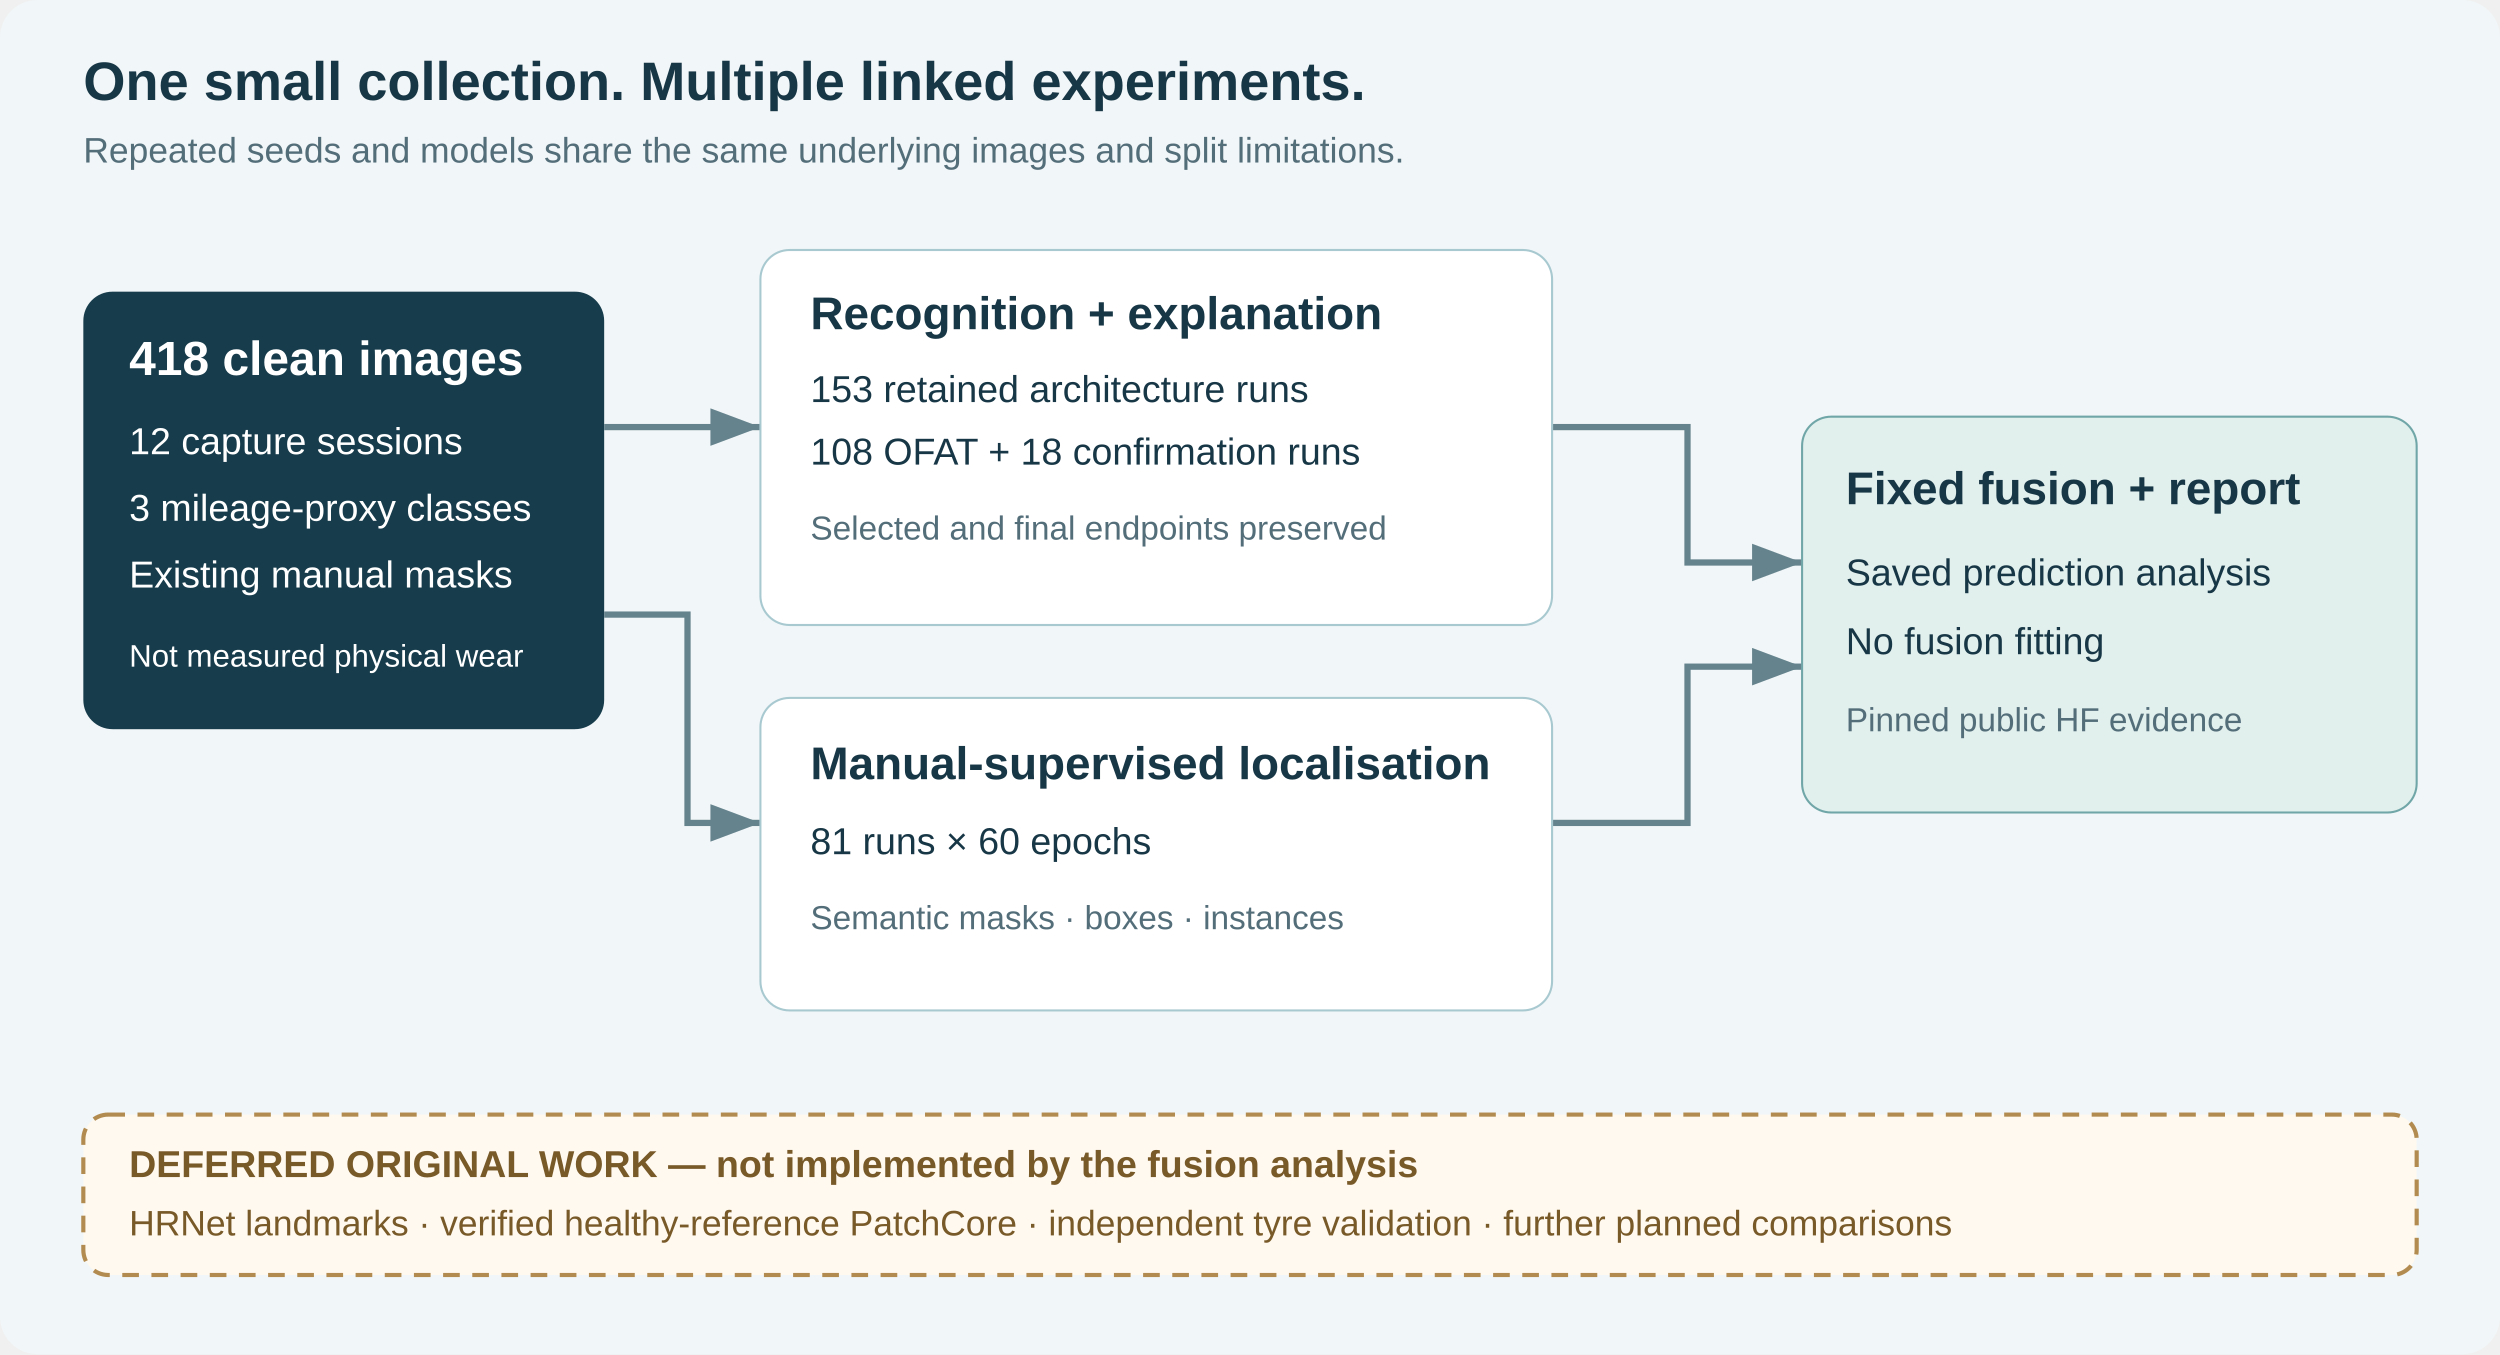
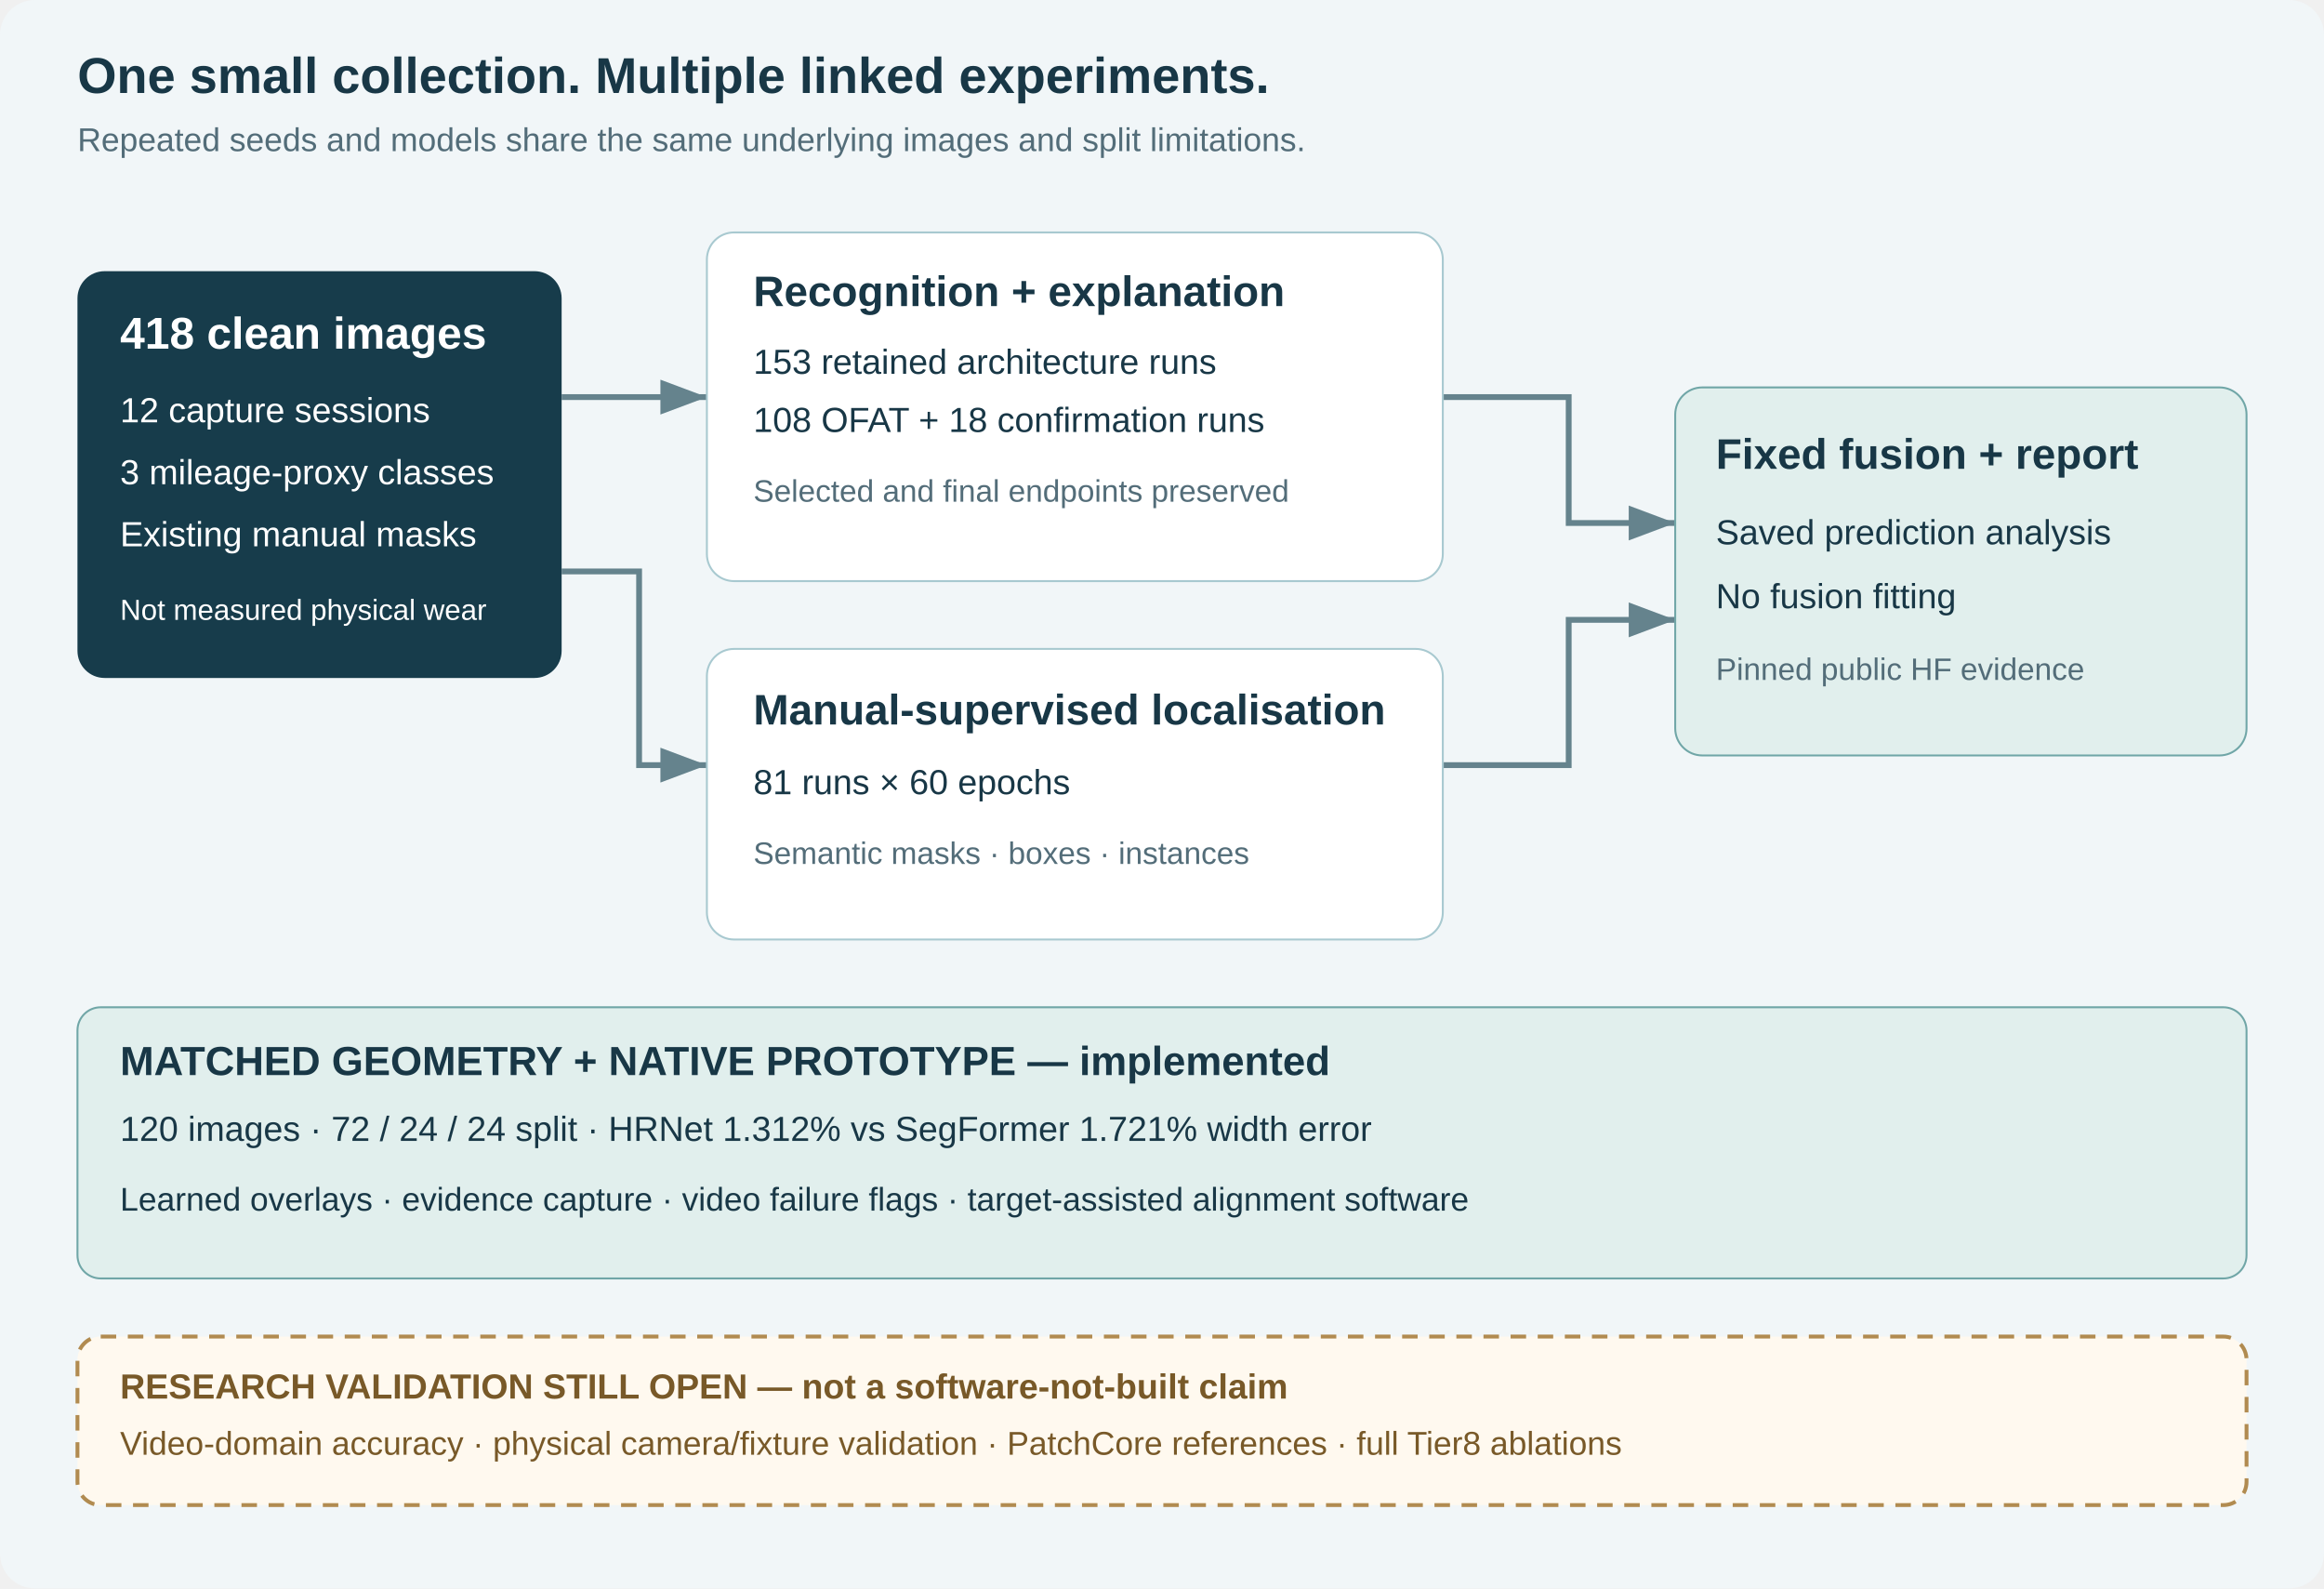
- <svg xmlns="http://www.w3.org/2000/svg" width="1200" height="650" viewBox="0 0 1200 650" role="img" aria-labelledby="title desc">
+ <svg xmlns="http://www.w3.org/2000/svg" width="1200" height="820" viewBox="0 0 1200 820" role="img" aria-labelledby="title desc">
  <defs>
    <marker id="arrow" markerWidth="10" markerHeight="10" refX="8" refY="3" orient="auto">
      <path d="M0,0 L8,3 L0,6" fill="#65838d" />
    </marker>
  </defs>
-   <rect width="1200" height="650" rx="18" fill="#f1f6f8" />
+   <rect width="1200" height="820" rx="18" fill="#f1f6f8" />
  <g font-family="Arial,sans-serif" fill="#183746">
    <text x="40" y="48" font-size="26" font-weight="bold">One small collection. Multiple linked experiments.</text>
    <text x="40" y="78" font-size="17" fill="#536d79">Repeated seeds and models share the same underlying images and split limitations.</text>
    <rect x="40" y="140" width="250" height="210" rx="14" fill="#173c4b" />
    <g fill="white">
      <text x="62" y="180" font-size="23" font-weight="bold">418 clean images</text>
      <text x="62" y="218" font-size="18">12 capture sessions</text>
      <text x="62" y="250" font-size="18">3 mileage-proxy classes</text>
      <text x="62" y="282" font-size="18">Existing manual masks</text>
      <text x="62" y="320" font-size="15">Not measured physical wear</text>
    </g>
    <g stroke="#65838d" stroke-width="3" fill="none" marker-end="url(#arrow)">
      <path d="M290 205 H365" />
      <path d="M290 295 H330 V395 H365" />
      <path d="M745 205 H810 V270 H865" />
      <path d="M745 395 H810 V320 H865" />
    </g>
    <rect x="365" y="120" width="380" height="180" rx="14" fill="white" stroke="#a8c9d0" />
    <text x="389" y="158" font-size="22" font-weight="bold">Recognition + explanation</text>
    <text x="389" y="193" font-size="18">153 retained architecture runs</text>
    <text x="389" y="223" font-size="18">108 OFAT + 18 confirmation runs</text>
    <text x="389" y="259" font-size="16" fill="#536d79">Selected and final endpoints preserved</text>
    <rect x="365" y="335" width="380" height="150" rx="14" fill="white" stroke="#a8c9d0" />
    <text x="389" y="374" font-size="22" font-weight="bold">Manual-supervised localisation</text>
    <text x="389" y="410" font-size="18">81 runs × 60 epochs</text>
    <text x="389" y="446" font-size="16" fill="#536d79">Semantic masks · boxes · instances</text>
    <rect x="865" y="200" width="295" height="190" rx="14" fill="#e1efed" stroke="#70a6a7" />
    <text x="886" y="242" font-size="22" font-weight="bold">Fixed fusion + report</text>
    <text x="886" y="281" font-size="18">Saved prediction analysis</text>
    <text x="886" y="314" font-size="18">No fusion fitting</text>
    <text x="886" y="351" font-size="16" fill="#536d79">Pinned public HF evidence</text>
-     <rect x="40" y="535" width="1120" height="77" rx="12" fill="#fff9ef" stroke="#b18b50" stroke-width="2" stroke-dasharray="8 6" />
-     <text x="62" y="565" font-size="18" font-weight="bold" fill="#785928">DEFERRED ORIGINAL WORK — not implemented by the fusion analysis</text>
-     <text x="62" y="593" font-size="17" fill="#785928">HRNet landmarks · verified healthy-reference PatchCore · independent tyre validation · further planned comparisons</text>
+     <rect x="40" y="520" width="1120" height="140" rx="12" fill="#e1efed" stroke="#70a6a7" />
+     <text x="62" y="555" font-size="21" font-weight="bold">MATCHED GEOMETRY + NATIVE PROTOTYPE — implemented</text>
+     <text x="62" y="589" font-size="18">120 images · 72 / 24 / 24 split · HRNet 1.312% vs SegFormer 1.721% width error</text>
+     <text x="62" y="625" font-size="17">Learned overlays · evidence capture · video failure flags · target-assisted alignment software</text>
+     <rect x="40" y="690" width="1120" height="87" rx="12" fill="#fff9ef" stroke="#b18b50" stroke-width="2" stroke-dasharray="8 6" />
+     <text x="62" y="722" font-size="18" font-weight="bold" fill="#785928">RESEARCH VALIDATION STILL OPEN — not a software-not-built claim</text>
+     <text x="62" y="751" font-size="17" fill="#785928">Video-domain accuracy · physical camera/fixture validation · PatchCore references · full Tier8 ablations</text>
  </g>
</svg>
